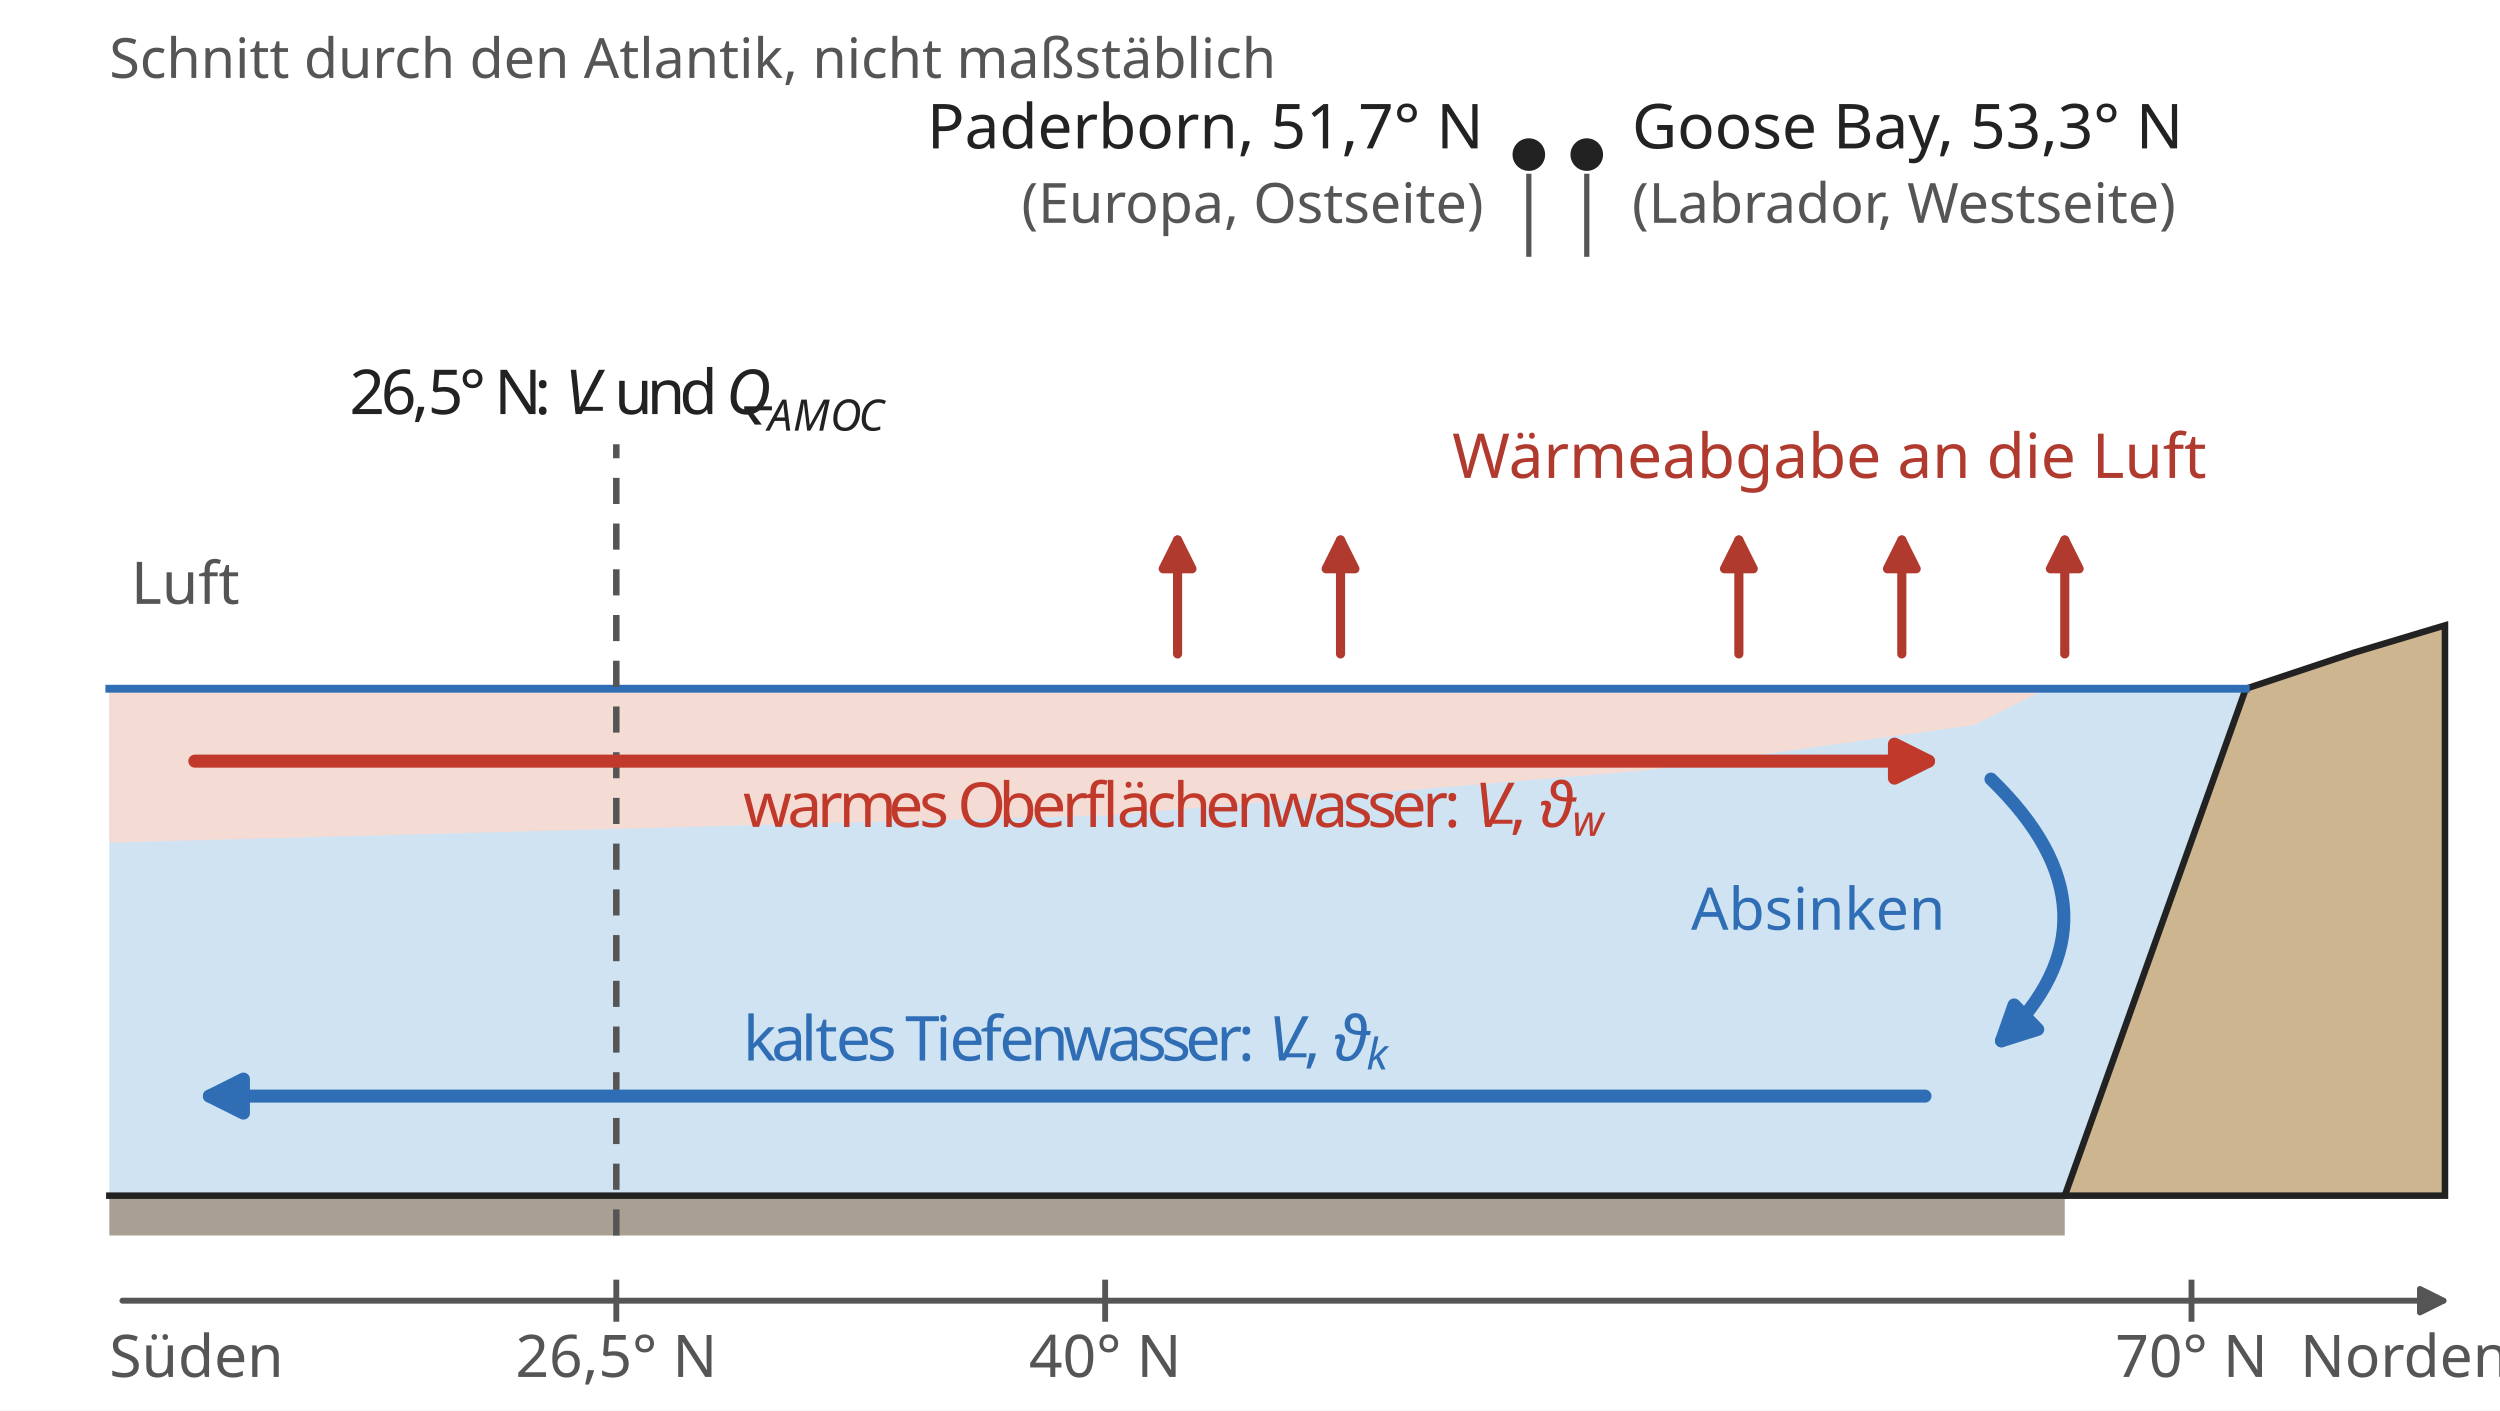
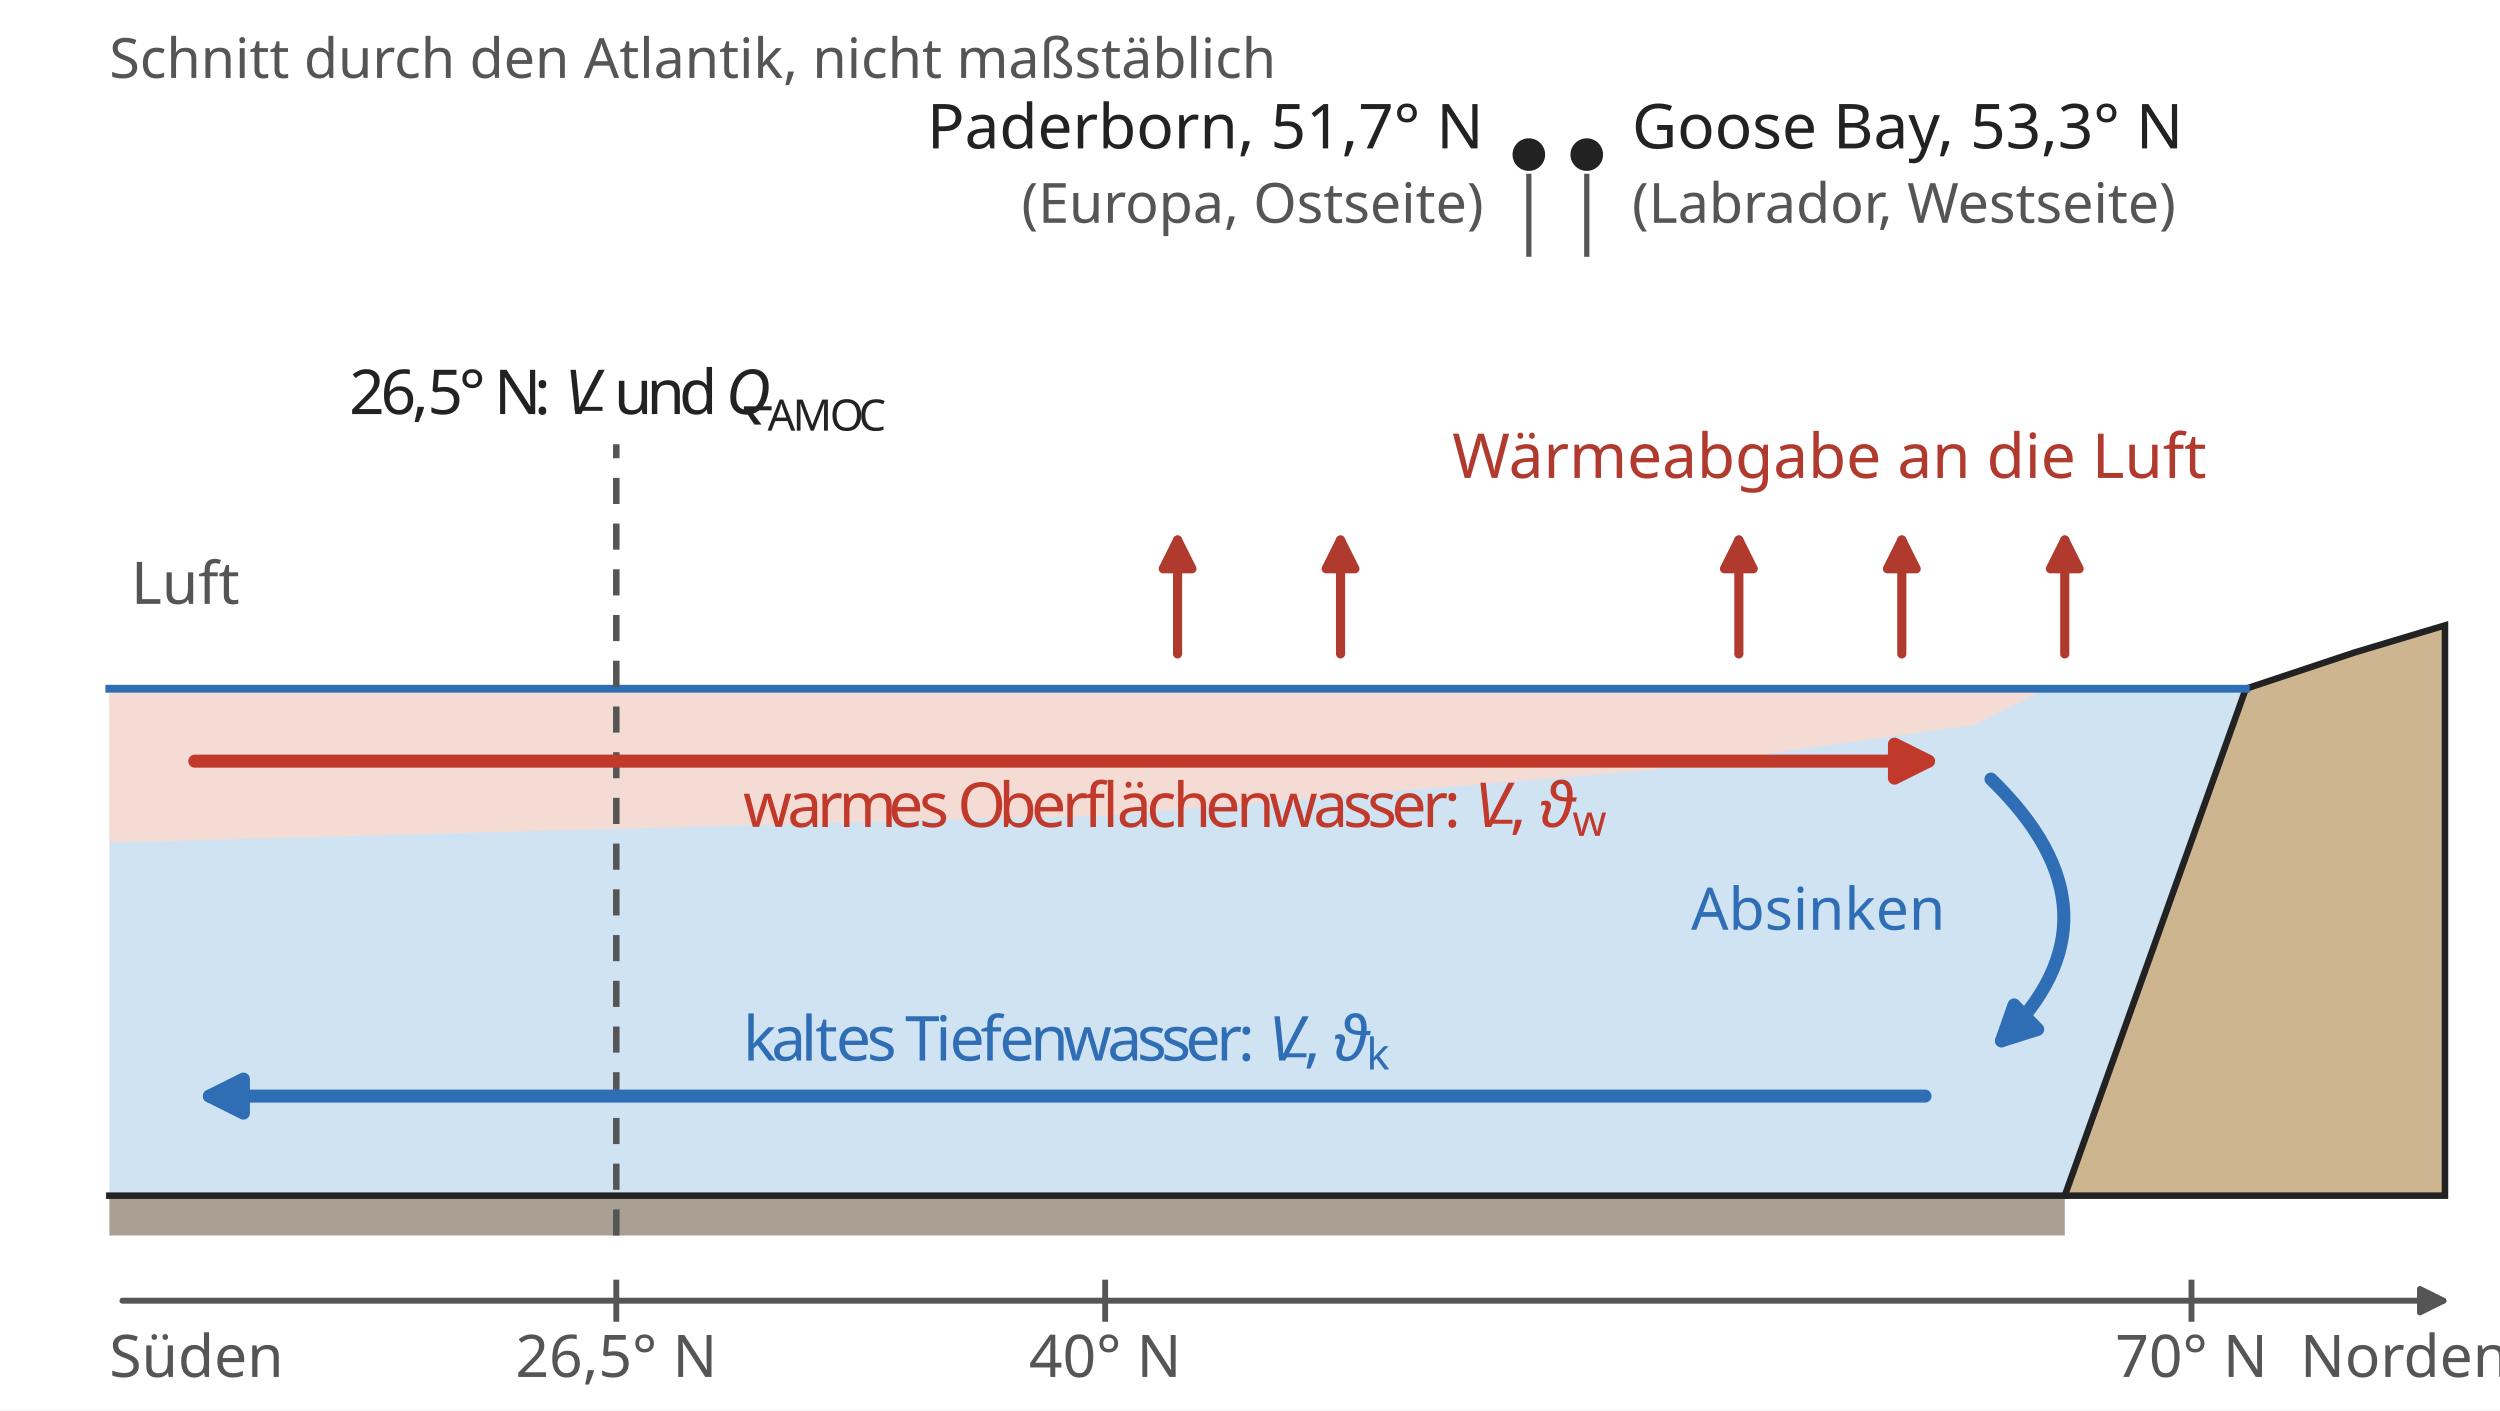
<svg xmlns="http://www.w3.org/2000/svg" width="382.752pt" height="215.942pt" viewBox="0 0 382.752 215.942" version="1.1">
  <defs>
    <style type="text/css">*{stroke-linejoin: round; stroke-linecap: butt}</style>
  </defs>
  <g id="figure_1">
    <g id="patch_1">
      <path d="M 0 215.942  L 382.752 215.942  L 382.752 0  L 0 0  z " style="fill: #ffffff" />
    </g>
    <g id="axes_1">
      <g id="patch_2">
-         <path d="M 16.74 183.06  L 316.116 183.06  L 343.836 105.444  L 16.74 105.444  z " clip-path="url(#pb648e41ff7)" style="fill: #cfe3f3" />
+         <path d="M 16.74 183.06  L 316.116 183.06  L 343.836 105.444  L 16.74 105.444  z " clip-path="url(#pb9f19f0524)" style="fill: #cfe3f3" />
      </g>
      <g id="patch_3">
-         <path d="M 16.74 129.006  L 169.2 124.848  L 252.36 117.918  L 302.256 110.988  L 313.344 105.444  L 16.74 105.444  z " clip-path="url(#pb648e41ff7)" style="fill: #f4dcd5" />
+         <path d="M 16.74 129.006  L 169.2 124.848  L 252.36 117.918  L 302.256 110.988  L 313.344 105.444  L 16.74 105.444  z " clip-path="url(#pb9f19f0524)" style="fill: #f4dcd5" />
      </g>
      <g id="patch_4">
-         <path d="M 316.116 183.06  L 374.328 183.06  L 374.328 95.742  L 360.468 99.9  L 343.836 105.444  z " clip-path="url(#pb648e41ff7)" style="fill: #cdb58f; stroke: #222222; stroke-linejoin: miter" />
+         <path d="M 316.116 183.06  L 374.328 183.06  L 374.328 95.742  L 360.468 99.9  L 343.836 105.444  z " clip-path="url(#pb9f19f0524)" style="fill: #cdb58f; stroke: #222222; stroke-linejoin: miter" />
      </g>
      <g id="patch_5">
-         <path d="M 16.74 189.158  L 316.116 189.158  L 316.116 183.06  L 16.74 183.06  z " clip-path="url(#pb648e41ff7)" style="fill: #a99f92" />
+         <path d="M 16.74 189.158  L 316.116 189.158  L 316.116 183.06  L 16.74 183.06  z " clip-path="url(#pb9f19f0524)" style="fill: #a99f92" />
      </g>
      <g id="line2d_1">
-         <path d="M 16.74 183.06  L 316.116 183.06  " clip-path="url(#pb648e41ff7)" style="fill: none; stroke: #222222; stroke-linecap: square" />
+         <path d="M 16.74 183.06  L 316.116 183.06  " clip-path="url(#pb9f19f0524)" style="fill: none; stroke: #222222; stroke-linecap: square" />
      </g>
      <g id="line2d_2">
-         <path d="M 16.74 105.444  L 343.836 105.444  " clip-path="url(#pb648e41ff7)" style="fill: none; stroke: #2f6db5; stroke-width: 1.2; stroke-linecap: square" />
+         <path d="M 16.74 105.444  L 343.836 105.444  " clip-path="url(#pb9f19f0524)" style="fill: none; stroke: #2f6db5; stroke-width: 1.2; stroke-linecap: square" />
      </g>
      <g id="line2d_3">
-         <path d="M 94.356 201.91  L 94.356 196.366  " clip-path="url(#pb648e41ff7)" style="fill: none; stroke: #555555; stroke-width: 0.9; stroke-linecap: square" />
+         <path d="M 94.356 201.91  L 94.356 196.366  " clip-path="url(#pb9f19f0524)" style="fill: none; stroke: #555555; stroke-width: 0.9; stroke-linecap: square" />
      </g>
      <g id="line2d_4">
-         <path d="M 169.2 201.91  L 169.2 196.366  " clip-path="url(#pb648e41ff7)" style="fill: none; stroke: #555555; stroke-width: 0.9; stroke-linecap: square" />
+         <path d="M 169.2 201.91  L 169.2 196.366  " clip-path="url(#pb9f19f0524)" style="fill: none; stroke: #555555; stroke-width: 0.9; stroke-linecap: square" />
      </g>
      <g id="line2d_5">
-         <path d="M 335.52 201.91  L 335.52 196.366  " clip-path="url(#pb648e41ff7)" style="fill: none; stroke: #555555; stroke-width: 0.9; stroke-linecap: square" />
+         <path d="M 335.52 201.91  L 335.52 196.366  " clip-path="url(#pb9f19f0524)" style="fill: none; stroke: #555555; stroke-width: 0.9; stroke-linecap: square" />
      </g>
      <g id="line2d_6">
-         <path d="M 234.065 26.996  L 234.065 38.916  " clip-path="url(#pb648e41ff7)" style="fill: none; stroke: #555555; stroke-width: 0.8; stroke-linecap: square" />
+         <path d="M 234.065 26.996  L 234.065 38.916  " clip-path="url(#pb9f19f0524)" style="fill: none; stroke: #555555; stroke-width: 0.8; stroke-linecap: square" />
      </g>
      <g id="line2d_7">
-         <path d="M 242.935 26.996  L 242.935 38.916  " clip-path="url(#pb648e41ff7)" style="fill: none; stroke: #555555; stroke-width: 0.8; stroke-linecap: square" />
+         <path d="M 242.935 26.996  L 242.935 38.916  " clip-path="url(#pb9f19f0524)" style="fill: none; stroke: #555555; stroke-width: 0.8; stroke-linecap: square" />
      </g>
      <g id="text_1">
        <g style="fill: #c0392b" transform="translate(113.76 127.2861)">
          <text>
            <tspan x="0" y="-0.672" style="font-size: 9.5px; font-family: 'Carlito'; fill: #c0392b">w</tspan>
            <tspan x="6.791" y="-0.672" style="font-size: 9.5px; font-family: 'Carlito'; fill: #c0392b">a</tspan>
            <tspan x="11.342" y="-0.672" style="font-size: 9.5px; font-family: 'Carlito'; fill: #c0392b">r</tspan>
            <tspan x="14.654" y="-0.672" style="font-size: 9.5px; font-family: 'Carlito'; fill: #c0392b">m</tspan>
            <tspan x="22.242" y="-0.672" style="font-size: 9.5px; font-family: 'Carlito'; fill: #c0392b">e</tspan>
            <tspan x="26.969" y="-0.672" style="font-size: 9.5px; font-family: 'Carlito'; fill: #c0392b">s</tspan>
            <tspan x="30.685" y="-0.672" style="font-size: 9.5px; font-family: 'Carlito'; fill: #c0392b"> </tspan>
            <tspan x="32.833" y="-0.672" style="font-size: 9.5px; font-family: 'Carlito'; fill: #c0392b">O</tspan>
            <tspan x="39.123" y="-0.672" style="font-size: 9.5px; font-family: 'Carlito'; fill: #c0392b">b</tspan>
            <tspan x="44.114" y="-0.672" style="font-size: 9.5px; font-family: 'Carlito'; fill: #c0392b">e</tspan>
            <tspan x="48.841" y="-0.672" style="font-size: 9.5px; font-family: 'Carlito'; fill: #c0392b">r</tspan>
            <tspan x="52.153" y="-0.672" style="font-size: 9.5px; font-family: 'Carlito'; fill: #c0392b">f</tspan>
            <tspan x="55.052" y="-0.672" style="font-size: 9.5px; font-family: 'Carlito'; fill: #c0392b">l</tspan>
            <tspan x="57.232" y="-0.672" style="font-size: 9.5px; font-family: 'Carlito'; fill: #c0392b">ä</tspan>
            <tspan x="61.782" y="-0.672" style="font-size: 9.5px; font-family: 'Carlito'; fill: #c0392b">c</tspan>
            <tspan x="65.8" y="-0.672" style="font-size: 9.5px; font-family: 'Carlito'; fill: #c0392b">h</tspan>
            <tspan x="70.791" y="-0.672" style="font-size: 9.5px; font-family: 'Carlito'; fill: #c0392b">e</tspan>
            <tspan x="75.518" y="-0.672" style="font-size: 9.5px; font-family: 'Carlito'; fill: #c0392b">n</tspan>
            <tspan x="80.509" y="-0.672" style="font-size: 9.5px; font-family: 'Carlito'; fill: #c0392b">w</tspan>
            <tspan x="87.3" y="-0.672" style="font-size: 9.5px; font-family: 'Carlito'; fill: #c0392b">a</tspan>
            <tspan x="91.85" y="-0.672" style="font-size: 9.5px; font-family: 'Carlito'; fill: #c0392b">s</tspan>
            <tspan x="95.566" y="-0.672" style="font-size: 9.5px; font-family: 'Carlito'; fill: #c0392b">s</tspan>
            <tspan x="99.281" y="-0.672" style="font-size: 9.5px; font-family: 'Carlito'; fill: #c0392b">e</tspan>
            <tspan x="104.008" y="-0.672" style="font-size: 9.5px; font-family: 'Carlito'; fill: #c0392b">r</tspan>
            <tspan x="107.32" y="-0.672" style="font-size: 9.5px; font-family: 'Carlito'; fill: #c0392b">:</tspan>
            <tspan x="109.862" y="-0.672" style="font-size: 9.5px; font-family: 'Carlito'; fill: #c0392b"> </tspan>
            <tspan x="117.4" y="-0.672" style="font-size: 9.5px; font-family: 'Carlito'; fill: #c0392b">,</tspan>
            <tspan x="119.771" y="-0.672" style="font-size: 9.5px; font-family: 'Carlito'; fill: #c0392b"> </tspan>
            <tspan x="113.561" y="-2.641" style="font-size: 9.5px; font-family: 'cmr10'; fill: #c0392b">_</tspan>
            <tspan x="112.01" y="-0.672" style="font-style: italic; font-size: 9.5px; font-family: 'Carlito'; fill: #c0392b">V</tspan>
            <tspan x="121.918" y="-0.672" style="font-style: italic; font-size: 9.5px; font-family: 'Carlito'; fill: #c0392b">ϑ</tspan>
-             <tspan x="126.97" y="0.688" style="font-style: italic; font-size: 6.65px; font-family: 'Carlito'; fill: #c0392b">w</tspan>
+             <tspan x="126.97" y="0.688" style="font-size: 6.65px; font-family: 'Carlito'; fill: #c0392b">w</tspan>
          </text>
        </g>
      </g>
      <g id="text_2">
        <text style="font-size: 9px; font-family: 'Carlito'; text-anchor: end; fill: #2f6db5" x="297.821" y="142.344" transform="rotate(-0 297.8208 142.344)">Absinken</text>
      </g>
      <g id="text_3">
        <g style="fill: #2f6db5" transform="translate(113.76 163.0449)">
          <text>
            <tspan x="0" y="-0.672" style="font-size: 9.5px; font-family: 'Carlito'; fill: #2f6db5">k</tspan>
            <tspan x="4.319" y="-0.672" style="font-size: 9.5px; font-family: 'Carlito'; fill: #2f6db5">a</tspan>
            <tspan x="8.869" y="-0.672" style="font-size: 9.5px; font-family: 'Carlito'; fill: #2f6db5">l</tspan>
            <tspan x="11.049" y="-0.672" style="font-size: 9.5px; font-family: 'Carlito'; fill: #2f6db5">t</tspan>
            <tspan x="14.231" y="-0.672" style="font-size: 9.5px; font-family: 'Carlito'; fill: #2f6db5">e</tspan>
            <tspan x="18.958" y="-0.672" style="font-size: 9.5px; font-family: 'Carlito'; fill: #2f6db5">s</tspan>
            <tspan x="22.674" y="-0.672" style="font-size: 9.5px; font-family: 'Carlito'; fill: #2f6db5"> </tspan>
            <tspan x="24.822" y="-0.672" style="font-size: 9.5px; font-family: 'Carlito'; fill: #2f6db5">T</tspan>
            <tspan x="29.451" y="-0.672" style="font-size: 9.5px; font-family: 'Carlito'; fill: #2f6db5">i</tspan>
            <tspan x="31.631" y="-0.672" style="font-size: 9.5px; font-family: 'Carlito'; fill: #2f6db5">e</tspan>
            <tspan x="36.358" y="-0.672" style="font-size: 9.5px; font-family: 'Carlito'; fill: #2f6db5">f</tspan>
            <tspan x="39.257" y="-0.672" style="font-size: 9.5px; font-family: 'Carlito'; fill: #2f6db5">e</tspan>
            <tspan x="43.984" y="-0.672" style="font-size: 9.5px; font-family: 'Carlito'; fill: #2f6db5">n</tspan>
            <tspan x="48.975" y="-0.672" style="font-size: 9.5px; font-family: 'Carlito'; fill: #2f6db5">w</tspan>
            <tspan x="55.766" y="-0.672" style="font-size: 9.5px; font-family: 'Carlito'; fill: #2f6db5">a</tspan>
            <tspan x="60.317" y="-0.672" style="font-size: 9.5px; font-family: 'Carlito'; fill: #2f6db5">s</tspan>
            <tspan x="64.032" y="-0.672" style="font-size: 9.5px; font-family: 'Carlito'; fill: #2f6db5">s</tspan>
            <tspan x="67.748" y="-0.672" style="font-size: 9.5px; font-family: 'Carlito'; fill: #2f6db5">e</tspan>
            <tspan x="72.475" y="-0.672" style="font-size: 9.5px; font-family: 'Carlito'; fill: #2f6db5">r</tspan>
            <tspan x="75.787" y="-0.672" style="font-size: 9.5px; font-family: 'Carlito'; fill: #2f6db5">:</tspan>
            <tspan x="78.329" y="-0.672" style="font-size: 9.5px; font-family: 'Carlito'; fill: #2f6db5"> </tspan>
            <tspan x="85.866" y="-0.672" style="font-size: 9.5px; font-family: 'Carlito'; fill: #2f6db5">,</tspan>
            <tspan x="88.237" y="-0.672" style="font-size: 9.5px; font-family: 'Carlito'; fill: #2f6db5"> </tspan>
            <tspan x="82.027" y="-2.641" style="font-size: 9.5px; font-family: 'cmr10'; fill: #2f6db5">_</tspan>
            <tspan x="80.476" y="-0.672" style="font-style: italic; font-size: 9.5px; font-family: 'Carlito'; fill: #2f6db5">V</tspan>
            <tspan x="90.385" y="-0.672" style="font-style: italic; font-size: 9.5px; font-family: 'Carlito'; fill: #2f6db5">ϑ</tspan>
-             <tspan x="95.436" y="0.688" style="font-style: italic; font-size: 6.65px; font-family: 'Carlito'; fill: #2f6db5">k</tspan>
+             <tspan x="95.436" y="0.688" style="font-size: 6.65px; font-family: 'Carlito'; fill: #2f6db5">k</tspan>
          </text>
        </g>
      </g>
      <g id="line2d_8">
-         <path d="M 94.356 189.158  L 94.356 68.022  " clip-path="url(#pb648e41ff7)" style="fill: none; stroke-dasharray: 4,3; stroke-dashoffset: 0; stroke: #555555" />
+         <path d="M 94.356 189.158  L 94.356 68.022  " clip-path="url(#pb9f19f0524)" style="fill: none; stroke-dasharray: 4,3; stroke-dashoffset: 0; stroke: #555555" />
      </g>
      <g id="text_4">
-         <g style="fill: #222222" transform="translate(53.506 63.9895)">
+         <g style="fill: #222222" transform="translate(53.4585 63.9895)">
          <text>
            <tspan x="0" y="-0.594" style="font-size: 9.5px; font-family: 'Carlito'; fill: #222222">2</tspan>
            <tspan x="4.815" y="-0.594" style="font-size: 9.5px; font-family: 'Carlito'; fill: #222222">6</tspan>
            <tspan x="9.63" y="-0.594" style="font-size: 9.5px; font-family: 'Carlito'; fill: #222222">,</tspan>
            <tspan x="12" y="-0.594" style="font-size: 9.5px; font-family: 'Carlito'; fill: #222222">5</tspan>
            <tspan x="16.815" y="-0.594" style="font-size: 9.5px; font-family: 'Carlito'; fill: #222222">°</tspan>
            <tspan x="20.034" y="-0.594" style="font-size: 9.5px; font-family: 'Carlito'; fill: #222222"> </tspan>
            <tspan x="22.182" y="-0.594" style="font-size: 9.5px; font-family: 'Carlito'; fill: #222222">N</tspan>
            <tspan x="28.314" y="-0.594" style="font-size: 9.5px; font-family: 'Carlito'; fill: #222222">:</tspan>
            <tspan x="30.856" y="-0.594" style="font-size: 9.5px; font-family: 'Carlito'; fill: #222222"> </tspan>
            <tspan x="38.394" y="-0.594" style="font-size: 9.5px; font-family: 'Carlito'; fill: #222222"> </tspan>
            <tspan x="40.542" y="-0.594" style="font-size: 9.5px; font-family: 'Carlito'; fill: #222222">u</tspan>
            <tspan x="45.533" y="-0.594" style="font-size: 9.5px; font-family: 'Carlito'; fill: #222222">n</tspan>
            <tspan x="50.524" y="-0.594" style="font-size: 9.5px; font-family: 'Carlito'; fill: #222222">d</tspan>
            <tspan x="55.516" y="-0.594" style="font-size: 9.5px; font-family: 'Carlito'; fill: #222222"> </tspan>
            <tspan x="34.555" y="-2.562" style="font-size: 9.5px; font-family: 'cmr10'; fill: #222222">_</tspan>
            <tspan x="60.444" y="-2.641" style="font-size: 9.5px; font-family: 'cmr10'; fill: #222222">_</tspan>
            <tspan x="33.004" y="-0.594" style="font-style: italic; font-size: 9.5px; font-family: 'Carlito'; fill: #222222">V</tspan>
            <tspan x="57.663" y="-0.594" style="font-style: italic; font-size: 9.5px; font-family: 'Carlito'; fill: #222222">Q</tspan>
-             <tspan x="64.051" y="1.941" style="font-style: italic; font-size: 6.65px; font-family: 'Carlito'; fill: #222222">A</tspan>
-             <tspan x="67.899" y="1.941" style="font-style: italic; font-size: 6.65px; font-family: 'Carlito'; fill: #222222">M</tspan>
-             <tspan x="73.585" y="1.941" style="font-style: italic; font-size: 6.65px; font-family: 'Carlito'; fill: #222222">O</tspan>
-             <tspan x="77.936" y="1.941" style="font-style: italic; font-size: 6.65px; font-family: 'Carlito'; fill: #222222">C</tspan>
+             <tspan x="64.051" y="1.941" style="font-size: 6.65px; font-family: 'Carlito'; fill: #222222">A</tspan>
+             <tspan x="67.899" y="1.941" style="font-size: 6.65px; font-family: 'Carlito'; fill: #222222">M</tspan>
+             <tspan x="73.585" y="1.941" style="font-size: 6.65px; font-family: 'Carlito'; fill: #222222">O</tspan>
+             <tspan x="77.988" y="1.941" style="font-size: 6.65px; font-family: 'Carlito'; fill: #222222">C</tspan>
          </text>
        </g>
      </g>
      <g id="text_5">
        <text style="font-size: 9.5px; font-family: 'Carlito'; text-anchor: middle; fill: #b03a2e" x="280.08" y="73.169" transform="rotate(-0 280.08 73.169)">Wärmeabgabe an die Luft</text>
      </g>
      <g id="text_6">
        <text style="font-size: 9px; font-family: 'Carlito'; text-anchor: start; fill: #555555" x="20.066" y="92.448" transform="rotate(-0 20.0664 92.448)">Luft</text>
      </g>
      <g id="text_7">
        <text style="font-size: 9px; font-family: 'Carlito'; text-anchor: middle; fill: #555555" x="94.356" y="210.812" transform="rotate(-0 94.356 210.8124)">26,5° N</text>
      </g>
      <g id="text_8">
        <text style="font-size: 9px; font-family: 'Carlito'; text-anchor: middle; fill: #555555" x="169.2" y="210.812" transform="rotate(-0 169.2 210.8124)">40° N</text>
      </g>
      <g id="text_9">
        <text style="font-size: 9px; font-family: 'Carlito'; text-anchor: middle; fill: #555555" x="335.52" y="210.812" transform="rotate(-0 335.52 210.8124)">70° N</text>
      </g>
      <g id="text_10">
        <text style="font-size: 9px; font-family: 'Carlito'; text-anchor: start; fill: #555555" x="16.74" y="210.812" transform="rotate(-0 16.74 210.8124)">Süden</text>
      </g>
      <g id="text_11">
        <text style="font-size: 9px; font-family: 'Carlito'; text-anchor: start; fill: #555555" x="352.152" y="210.812" transform="rotate(-0 352.152 210.8124)">Norden</text>
      </g>
      <g id="text_12">
        <text style="font-size: 9.5px; font-family: 'Carlito'; text-anchor: end; fill: #222222" x="227.135" y="22.719" transform="rotate(-0 227.1348 22.7186)">Paderborn, 51,7° N</text>
      </g>
      <g id="text_13">
        <text style="font-size: 8.5px; font-family: 'Carlito'; text-anchor: end; fill: #555555" x="227.135" y="34.111" transform="rotate(-0 227.1348 34.111)">(Europa, Ostseite)</text>
      </g>
      <g id="text_14">
        <text style="font-size: 9.5px; font-family: 'Carlito'; text-anchor: start; fill: #222222" x="249.865" y="22.719" transform="rotate(-0 249.8652 22.7186)">Goose Bay, 53,3° N</text>
      </g>
      <g id="text_15">
        <text style="font-size: 8.5px; font-family: 'Carlito'; text-anchor: start; fill: #555555" x="249.865" y="34.111" transform="rotate(-0 249.8652 34.111)">(Labrador, Westseite)</text>
      </g>
      <g id="text_16">
        <text style="font-size: 8.5px; font-family: 'Carlito'; text-anchor: start; fill: #555555" x="16.74" y="11.935" transform="rotate(-0 16.74 11.935)">Schnitt durch den Atlantik, nicht maßstäblich</text>
      </g>
      <g id="patch_6">
-         <path d="M 29.83 116.532  Q 163.655 116.532 295.244 116.532  " clip-path="url(#pb648e41ff7)" style="fill: none; stroke: #c0392b; stroke-width: 2; stroke-linecap: round" />
-         <path d="M 290.044 113.932  L 295.244 116.532  L 290.044 119.132  z " clip-path="url(#pb648e41ff7)" style="fill: #c0392b; stroke: #c0392b; stroke-width: 2; stroke-linecap: round" />
+         <path d="M 29.83 116.532  Q 163.655 116.532 295.244 116.532  " clip-path="url(#pb9f19f0524)" style="fill: none; stroke: #c0392b; stroke-width: 2; stroke-linecap: round" />
+         <path d="M 290.044 113.932  L 295.244 116.532  L 290.044 119.132  z " clip-path="url(#pb9f19f0524)" style="fill: #c0392b; stroke: #c0392b; stroke-width: 2; stroke-linecap: round" />
      </g>
      <g id="patch_7">
-         <path d="M 304.822 119.285  Q 326.301 140.094 306.428 159.347  " clip-path="url(#pb648e41ff7)" style="fill: none; stroke: #2f6db5; stroke-width: 2; stroke-linecap: round" />
-         <path d="M 311.972 157.596  L 306.428 159.347  L 308.354 153.862  z " clip-path="url(#pb648e41ff7)" style="fill: #2f6db5; stroke: #2f6db5; stroke-width: 2; stroke-linecap: round" />
+         <path d="M 304.822 119.285  Q 326.301 140.094 306.428 159.347  " clip-path="url(#pb9f19f0524)" style="fill: none; stroke: #2f6db5; stroke-width: 2; stroke-linecap: round" />
+         <path d="M 311.972 157.596  L 306.428 159.347  L 308.354 153.862  z " clip-path="url(#pb9f19f0524)" style="fill: #2f6db5; stroke: #2f6db5; stroke-width: 2; stroke-linecap: round" />
      </g>
      <g id="patch_8">
-         <path d="M 294.714 167.814  Q 162.271 167.814 32.064 167.814  " clip-path="url(#pb648e41ff7)" style="fill: none; stroke: #2f6db5; stroke-width: 2; stroke-linecap: round" />
-         <path d="M 37.264 170.414  L 32.064 167.814  L 37.264 165.214  z " clip-path="url(#pb648e41ff7)" style="fill: #2f6db5; stroke: #2f6db5; stroke-width: 2; stroke-linecap: round" />
+         <path d="M 294.714 167.814  Q 162.271 167.814 32.064 167.814  " clip-path="url(#pb9f19f0524)" style="fill: none; stroke: #2f6db5; stroke-width: 2; stroke-linecap: round" />
+         <path d="M 37.264 170.414  L 32.064 167.814  L 37.264 165.214  z " clip-path="url(#pb9f19f0524)" style="fill: #2f6db5; stroke: #2f6db5; stroke-width: 2; stroke-linecap: round" />
      </g>
      <g id="patch_9">
-         <path d="M 180.288 100.115  Q 180.288 90.614 180.288 82.678  " clip-path="url(#pb648e41ff7)" style="fill: none; stroke: #b03a2e; stroke-width: 1.4; stroke-linecap: round" />
-         <path d="M 178.088 87.078  L 180.288 82.678  L 182.488 87.078  z " clip-path="url(#pb648e41ff7)" style="fill: #b03a2e; stroke: #b03a2e; stroke-width: 1.4; stroke-linecap: round" />
+         <path d="M 180.288 100.115  Q 180.288 90.614 180.288 82.678  " clip-path="url(#pb9f19f0524)" style="fill: none; stroke: #b03a2e; stroke-width: 1.4; stroke-linecap: round" />
+         <path d="M 178.088 87.078  L 180.288 82.678  L 182.488 87.078  z " clip-path="url(#pb9f19f0524)" style="fill: #b03a2e; stroke: #b03a2e; stroke-width: 1.4; stroke-linecap: round" />
      </g>
      <g id="patch_10">
-         <path d="M 205.236 100.115  Q 205.236 90.614 205.236 82.678  " clip-path="url(#pb648e41ff7)" style="fill: none; stroke: #b03a2e; stroke-width: 1.4; stroke-linecap: round" />
-         <path d="M 203.036 87.078  L 205.236 82.678  L 207.436 87.078  z " clip-path="url(#pb648e41ff7)" style="fill: #b03a2e; stroke: #b03a2e; stroke-width: 1.4; stroke-linecap: round" />
+         <path d="M 205.236 100.115  Q 205.236 90.614 205.236 82.678  " clip-path="url(#pb9f19f0524)" style="fill: none; stroke: #b03a2e; stroke-width: 1.4; stroke-linecap: round" />
+         <path d="M 203.036 87.078  L 205.236 82.678  L 207.436 87.078  z " clip-path="url(#pb9f19f0524)" style="fill: #b03a2e; stroke: #b03a2e; stroke-width: 1.4; stroke-linecap: round" />
      </g>
      <g id="patch_11">
-         <path d="M 266.22 100.115  Q 266.22 90.614 266.22 82.678  " clip-path="url(#pb648e41ff7)" style="fill: none; stroke: #b03a2e; stroke-width: 1.4; stroke-linecap: round" />
-         <path d="M 264.02 87.078  L 266.22 82.678  L 268.42 87.078  z " clip-path="url(#pb648e41ff7)" style="fill: #b03a2e; stroke: #b03a2e; stroke-width: 1.4; stroke-linecap: round" />
+         <path d="M 266.22 100.115  Q 266.22 90.614 266.22 82.678  " clip-path="url(#pb9f19f0524)" style="fill: none; stroke: #b03a2e; stroke-width: 1.4; stroke-linecap: round" />
+         <path d="M 264.02 87.078  L 266.22 82.678  L 268.42 87.078  z " clip-path="url(#pb9f19f0524)" style="fill: #b03a2e; stroke: #b03a2e; stroke-width: 1.4; stroke-linecap: round" />
      </g>
      <g id="patch_12">
-         <path d="M 291.168 100.115  Q 291.168 90.614 291.168 82.678  " clip-path="url(#pb648e41ff7)" style="fill: none; stroke: #b03a2e; stroke-width: 1.4; stroke-linecap: round" />
-         <path d="M 288.968 87.078  L 291.168 82.678  L 293.368 87.078  z " clip-path="url(#pb648e41ff7)" style="fill: #b03a2e; stroke: #b03a2e; stroke-width: 1.4; stroke-linecap: round" />
+         <path d="M 291.168 100.115  Q 291.168 90.614 291.168 82.678  " clip-path="url(#pb9f19f0524)" style="fill: none; stroke: #b03a2e; stroke-width: 1.4; stroke-linecap: round" />
+         <path d="M 288.968 87.078  L 291.168 82.678  L 293.368 87.078  z " clip-path="url(#pb9f19f0524)" style="fill: #b03a2e; stroke: #b03a2e; stroke-width: 1.4; stroke-linecap: round" />
      </g>
      <g id="patch_13">
-         <path d="M 316.116 100.115  Q 316.116 90.614 316.116 82.678  " clip-path="url(#pb648e41ff7)" style="fill: none; stroke: #b03a2e; stroke-width: 1.4; stroke-linecap: round" />
-         <path d="M 313.916 87.078  L 316.116 82.678  L 318.316 87.078  z " clip-path="url(#pb648e41ff7)" style="fill: #b03a2e; stroke: #b03a2e; stroke-width: 1.4; stroke-linecap: round" />
+         <path d="M 316.116 100.115  Q 316.116 90.614 316.116 82.678  " clip-path="url(#pb9f19f0524)" style="fill: none; stroke: #b03a2e; stroke-width: 1.4; stroke-linecap: round" />
+         <path d="M 313.916 87.078  L 316.116 82.678  L 318.316 87.078  z " clip-path="url(#pb9f19f0524)" style="fill: #b03a2e; stroke: #b03a2e; stroke-width: 1.4; stroke-linecap: round" />
      </g>
      <g id="patch_14">
-         <path d="M 18.739 199.138  Q 196.92 199.138 374.095 199.138  " clip-path="url(#pb648e41ff7)" style="fill: none; stroke: #555555; stroke-width: 0.9; stroke-linecap: round" />
-         <path d="M 370.495 197.338  L 374.095 199.138  L 370.495 200.938  z " clip-path="url(#pb648e41ff7)" style="fill: #555555; stroke: #555555; stroke-width: 0.9; stroke-linecap: round" />
+         <path d="M 18.739 199.138  Q 196.92 199.138 374.095 199.138  " clip-path="url(#pb9f19f0524)" style="fill: none; stroke: #555555; stroke-width: 0.9; stroke-linecap: round" />
+         <path d="M 370.495 197.338  L 374.095 199.138  L 370.495 200.938  z " clip-path="url(#pb9f19f0524)" style="fill: #555555; stroke: #555555; stroke-width: 0.9; stroke-linecap: round" />
      </g>
      <g id="patch_15">
-         <path d="M 234.065 26.165  C 234.726 26.165 235.361 25.902 235.829 25.434  C 236.297 24.966 236.56 24.332 236.56 23.67  C 236.56 23.008 236.297 22.374 235.829 21.906  C 235.361 21.438 234.726 21.175 234.065 21.175  C 233.403 21.175 232.769 21.438 232.301 21.906  C 231.833 22.374 231.57 23.008 231.57 23.67  C 231.57 24.332 231.833 24.966 232.301 25.434  C 232.769 25.902 233.403 26.165 234.065 26.165  z " clip-path="url(#pb648e41ff7)" style="fill: #222222" />
+         <path d="M 234.065 26.165  C 234.726 26.165 235.361 25.902 235.829 25.434  C 236.297 24.966 236.56 24.332 236.56 23.67  C 236.56 23.008 236.297 22.374 235.829 21.906  C 235.361 21.438 234.726 21.175 234.065 21.175  C 233.403 21.175 232.769 21.438 232.301 21.906  C 231.833 22.374 231.57 23.008 231.57 23.67  C 231.57 24.332 231.833 24.966 232.301 25.434  C 232.769 25.902 233.403 26.165 234.065 26.165  z " clip-path="url(#pb9f19f0524)" style="fill: #222222" />
      </g>
      <g id="patch_16">
-         <path d="M 242.935 26.165  C 243.597 26.165 244.231 25.902 244.699 25.434  C 245.167 24.966 245.43 24.332 245.43 23.67  C 245.43 23.008 245.167 22.374 244.699 21.906  C 244.231 21.438 243.597 21.175 242.935 21.175  C 242.274 21.175 241.639 21.438 241.171 21.906  C 240.703 22.374 240.44 23.008 240.44 23.67  C 240.44 24.332 240.703 24.966 241.171 25.434  C 241.639 25.902 242.274 26.165 242.935 26.165  z " clip-path="url(#pb648e41ff7)" style="fill: #222222" />
+         <path d="M 242.935 26.165  C 243.597 26.165 244.231 25.902 244.699 25.434  C 245.167 24.966 245.43 24.332 245.43 23.67  C 245.43 23.008 245.167 22.374 244.699 21.906  C 244.231 21.438 243.597 21.175 242.935 21.175  C 242.274 21.175 241.639 21.438 241.171 21.906  C 240.703 22.374 240.44 23.008 240.44 23.67  C 240.44 24.332 240.703 24.966 241.171 25.434  C 241.639 25.902 242.274 26.165 242.935 26.165  z " clip-path="url(#pb9f19f0524)" style="fill: #222222" />
      </g>
    </g>
  </g>
  <defs>
-     <clipPath id="pb648e41ff7">
+     <clipPath id="pb9f19f0524">
      <rect x="2.88" y="2.88" width="376.992" height="207.9" />
    </clipPath>
  </defs>
</svg>
